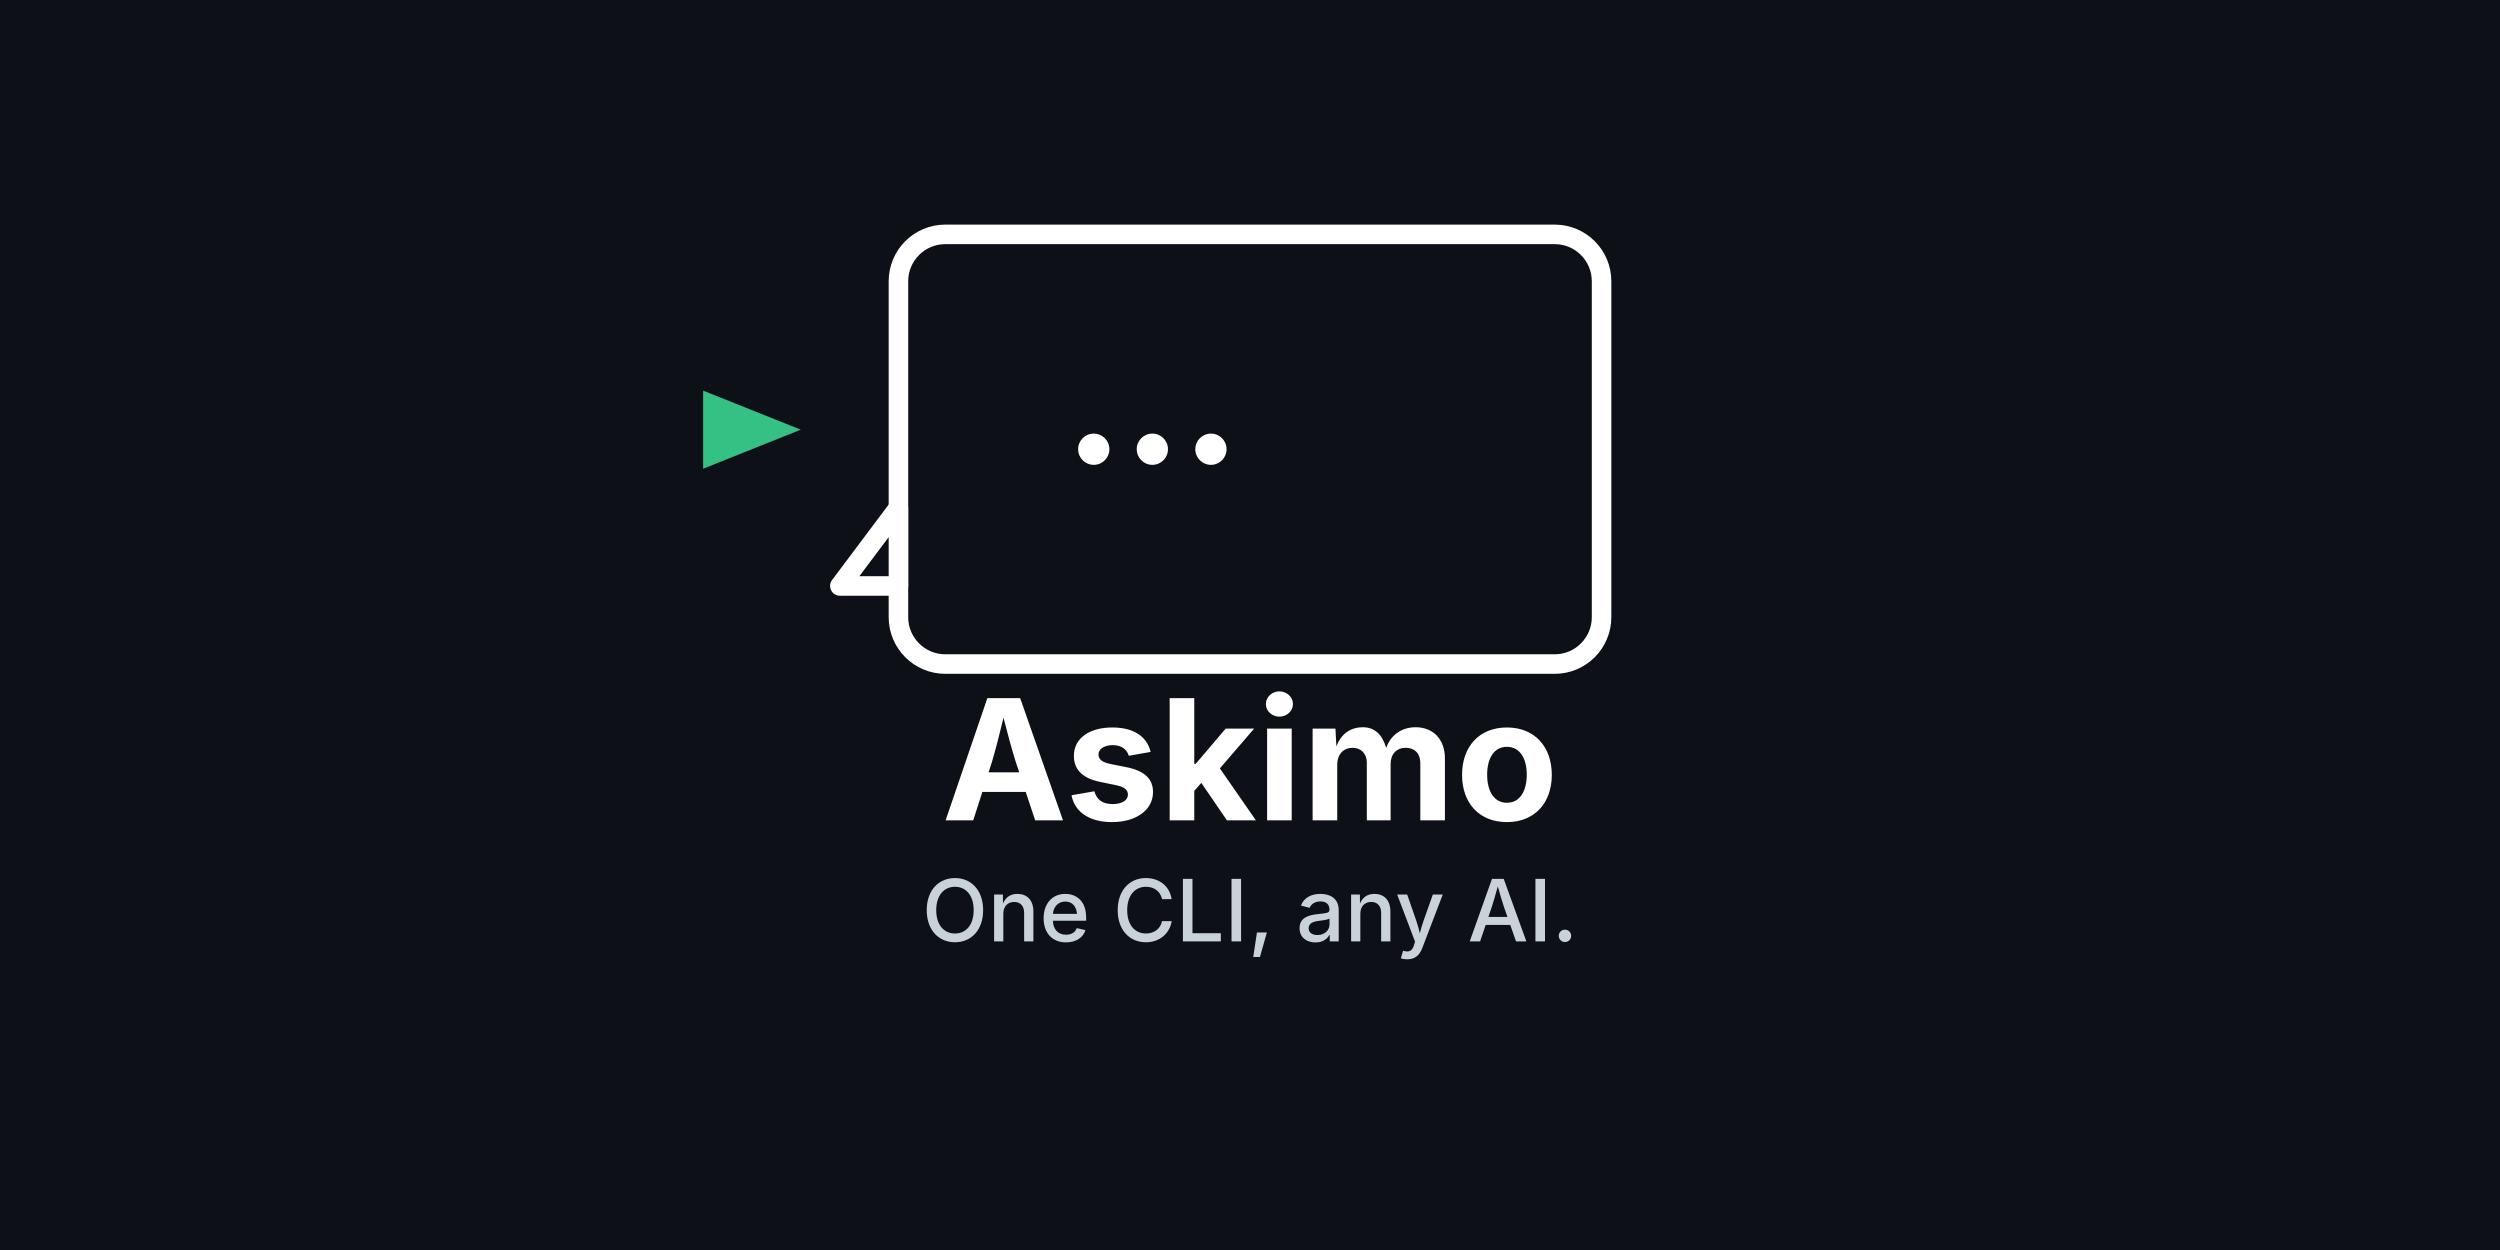
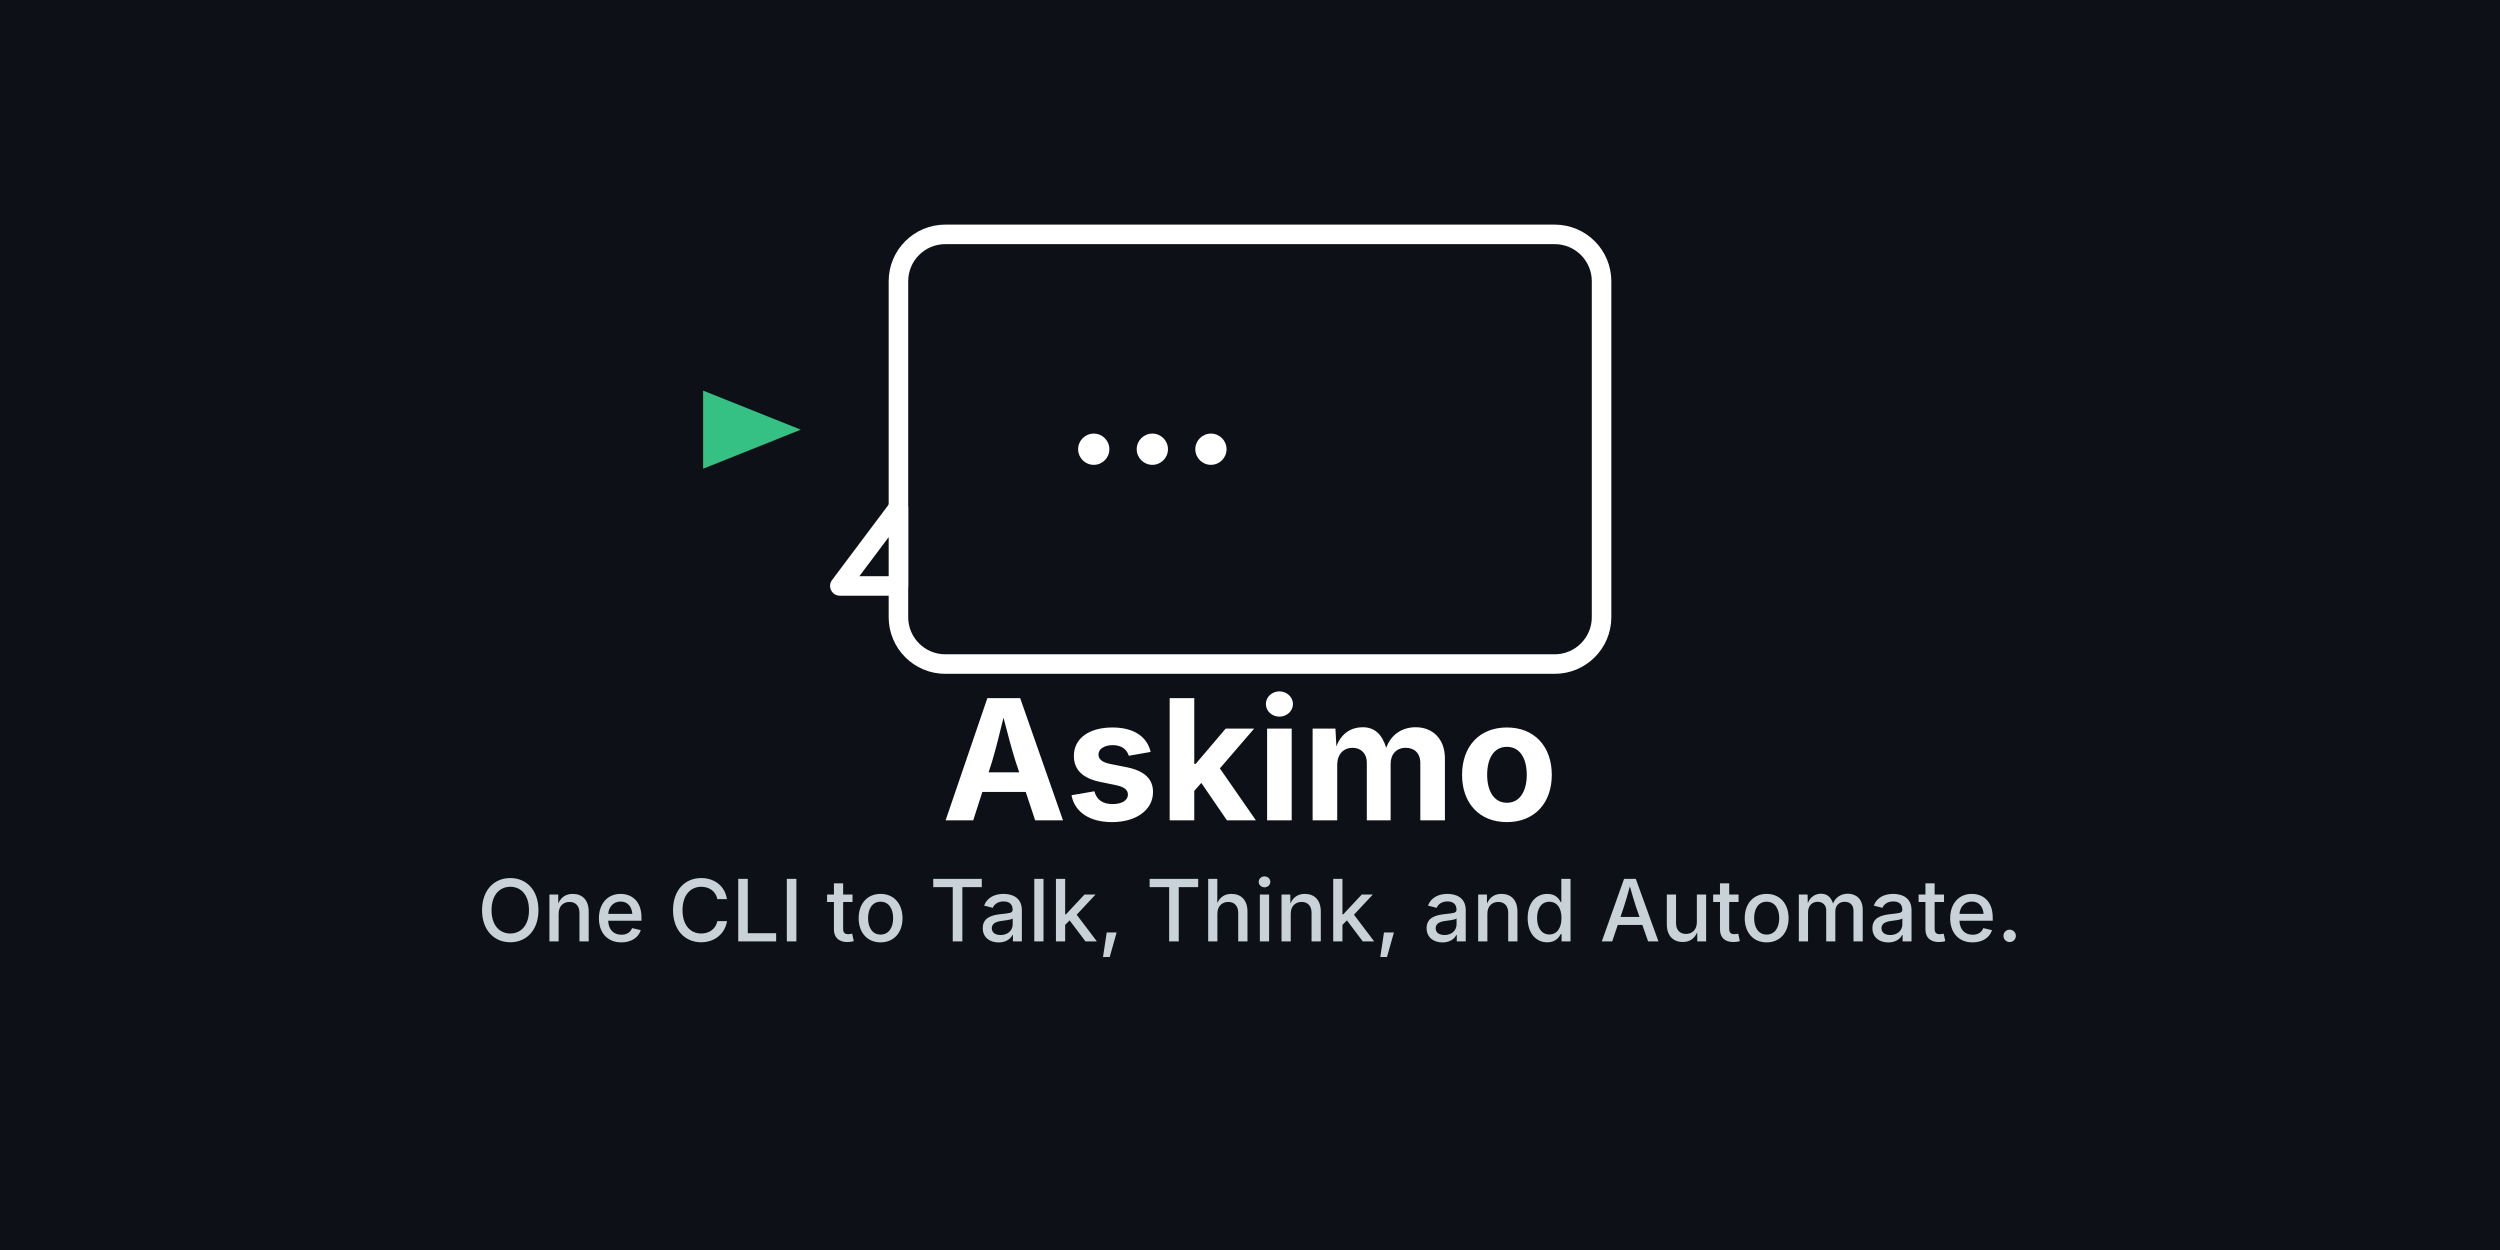
<svg xmlns="http://www.w3.org/2000/svg" width="1280" height="640" viewBox="0 0 1280 640" role="img" aria-label="Askimo - AI at your command line.">
  <rect width="100%" height="100%" fill="#0D1117" />
  <g stroke="#FFFFFF" stroke-width="10" fill="none" stroke-linecap="round" stroke-linejoin="round">
    <rect x="460" y="120" width="360" height="220" rx="24" ry="24" />
    <polygon points="460,260 430,300 460,300" fill="#0D1117" stroke="#FFFFFF" />
  </g>
  <circle cx="560" cy="230" r="8" fill="#FFFFFF" />
  <circle cx="590" cy="230" r="8" fill="#FFFFFF" />
  <circle cx="620" cy="230" r="8" fill="#FFFFFF" />
  <polygon points="410,220 360,200 360,240" fill="#35C184" />
  <g font-family="Inter, Segoe UI, DejaVu Sans, Helvetica Neue, Arial, sans-serif" text-anchor="middle">
    <text x="640" y="420" font-size="86" font-weight="700" fill="#FFFFFF">Askimo</text>
-     <text x="640" y="482" font-size="44" font-weight="500" fill="#C9D1D9">One CLI, any AI.</text>
+     <text x="640" y="482" font-size="44" font-weight="500" fill="#C9D1D9">One CLI to Talk, Think, and Automate.</text>
  </g>
</svg>
